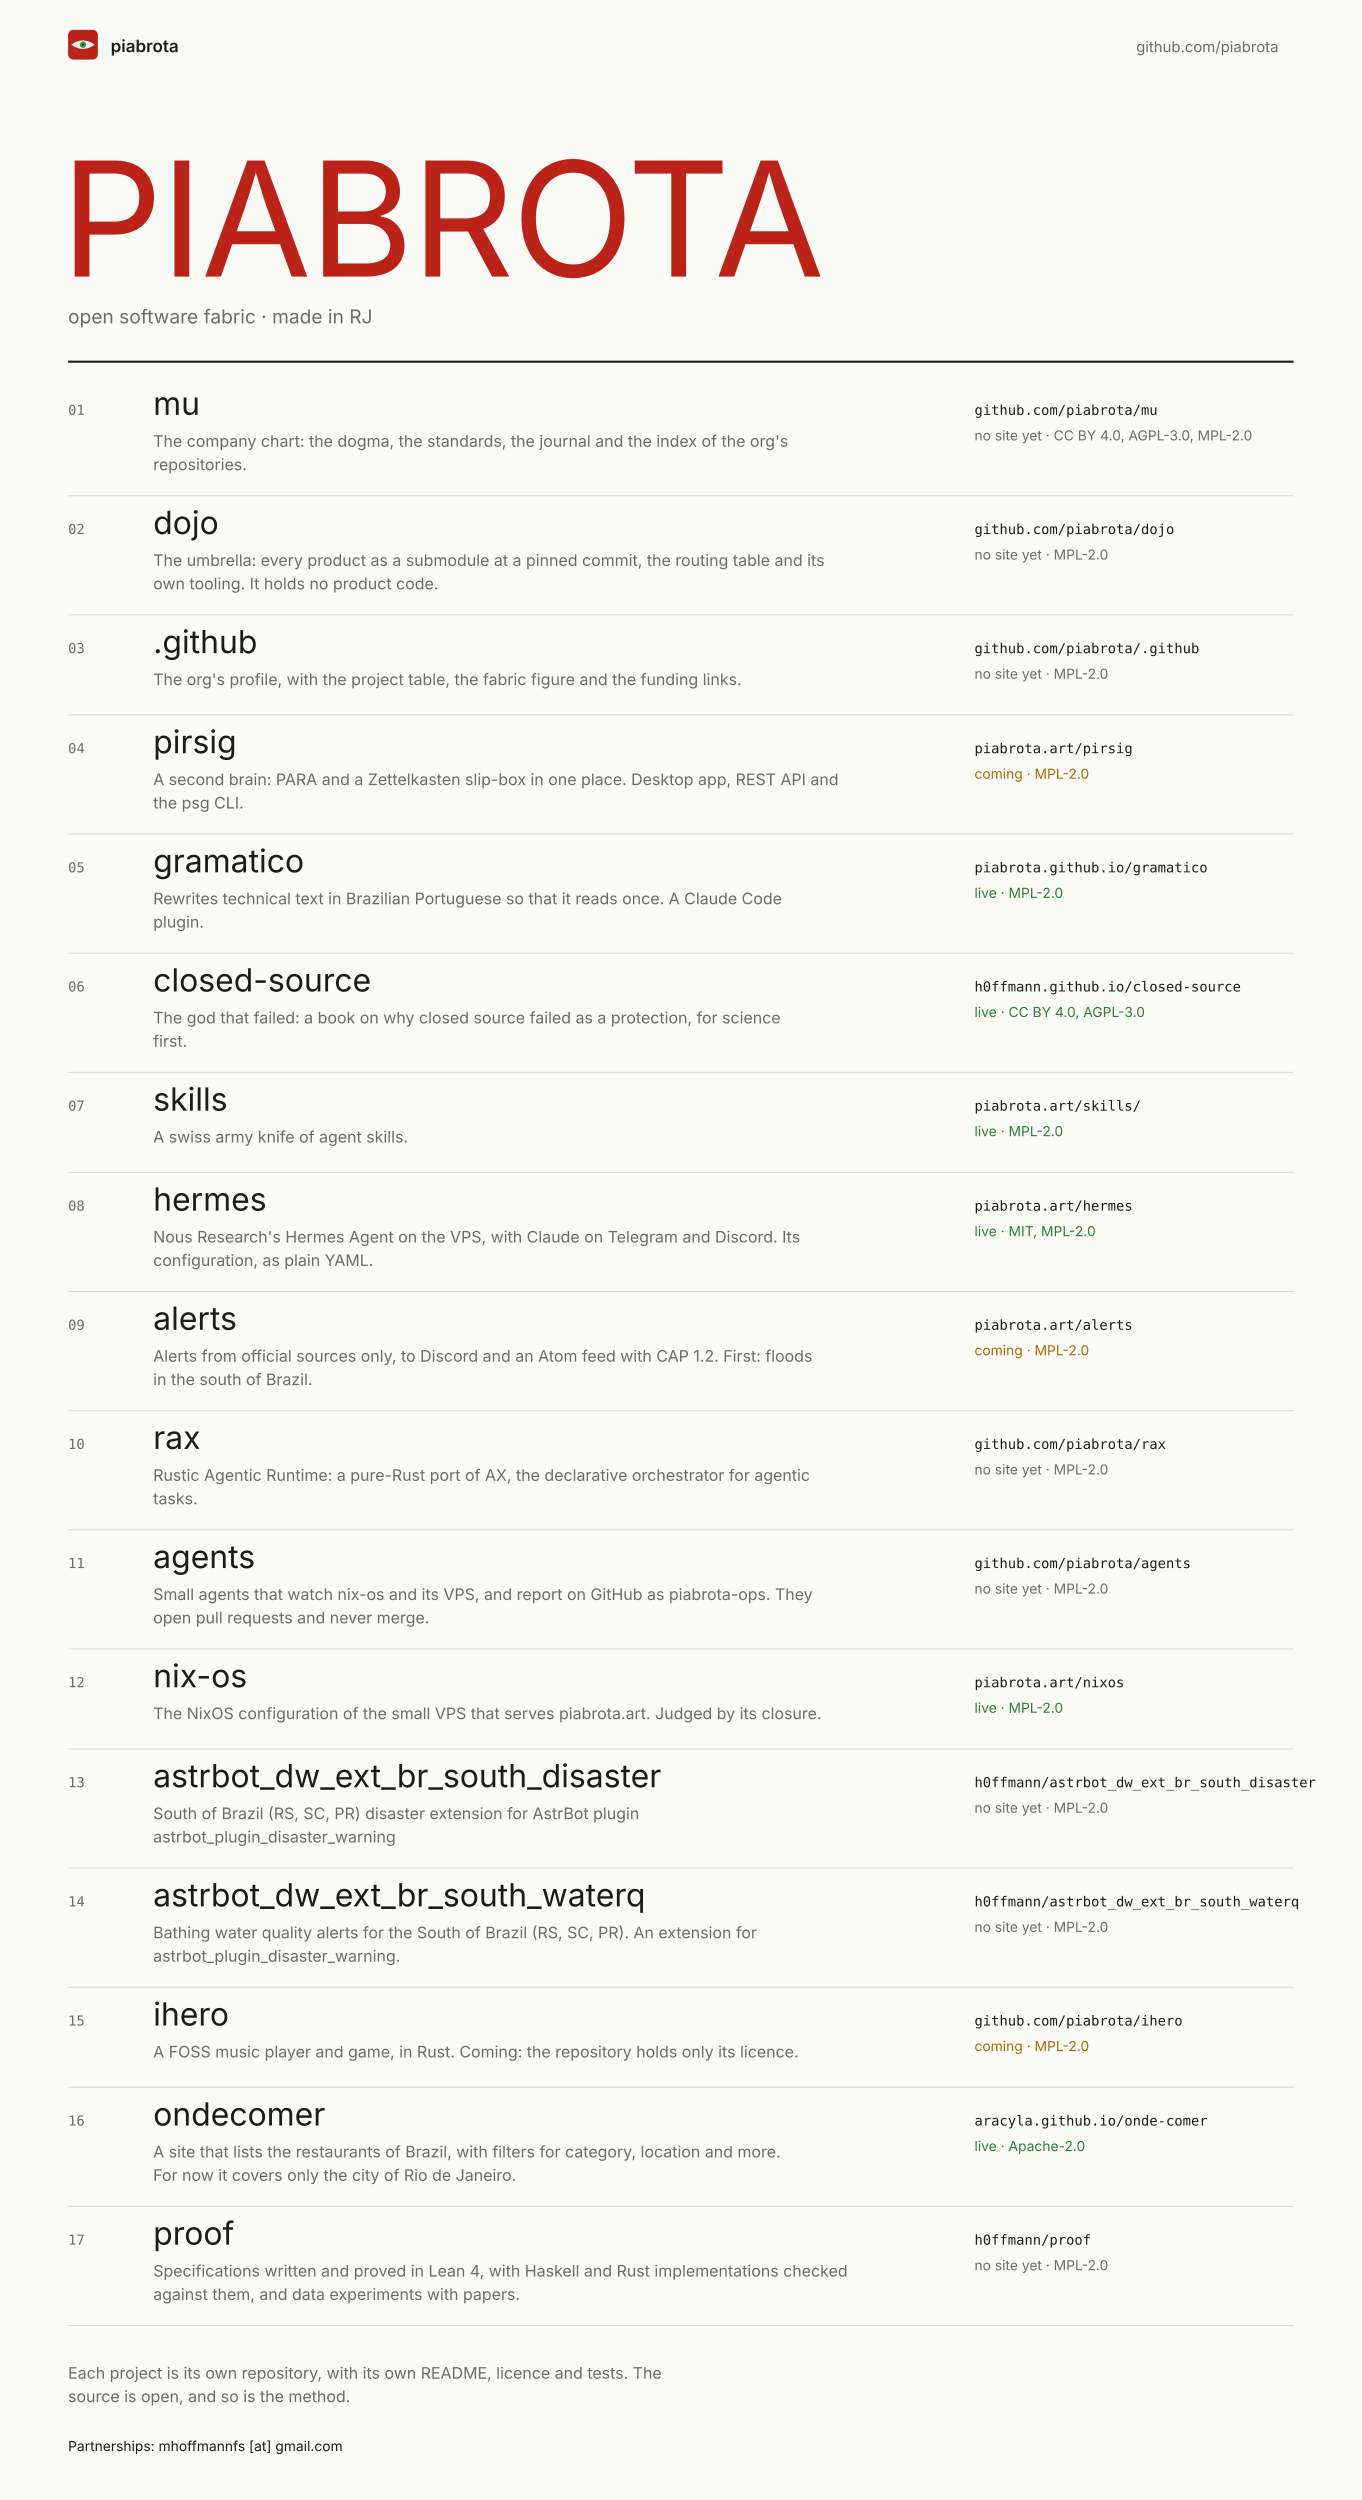
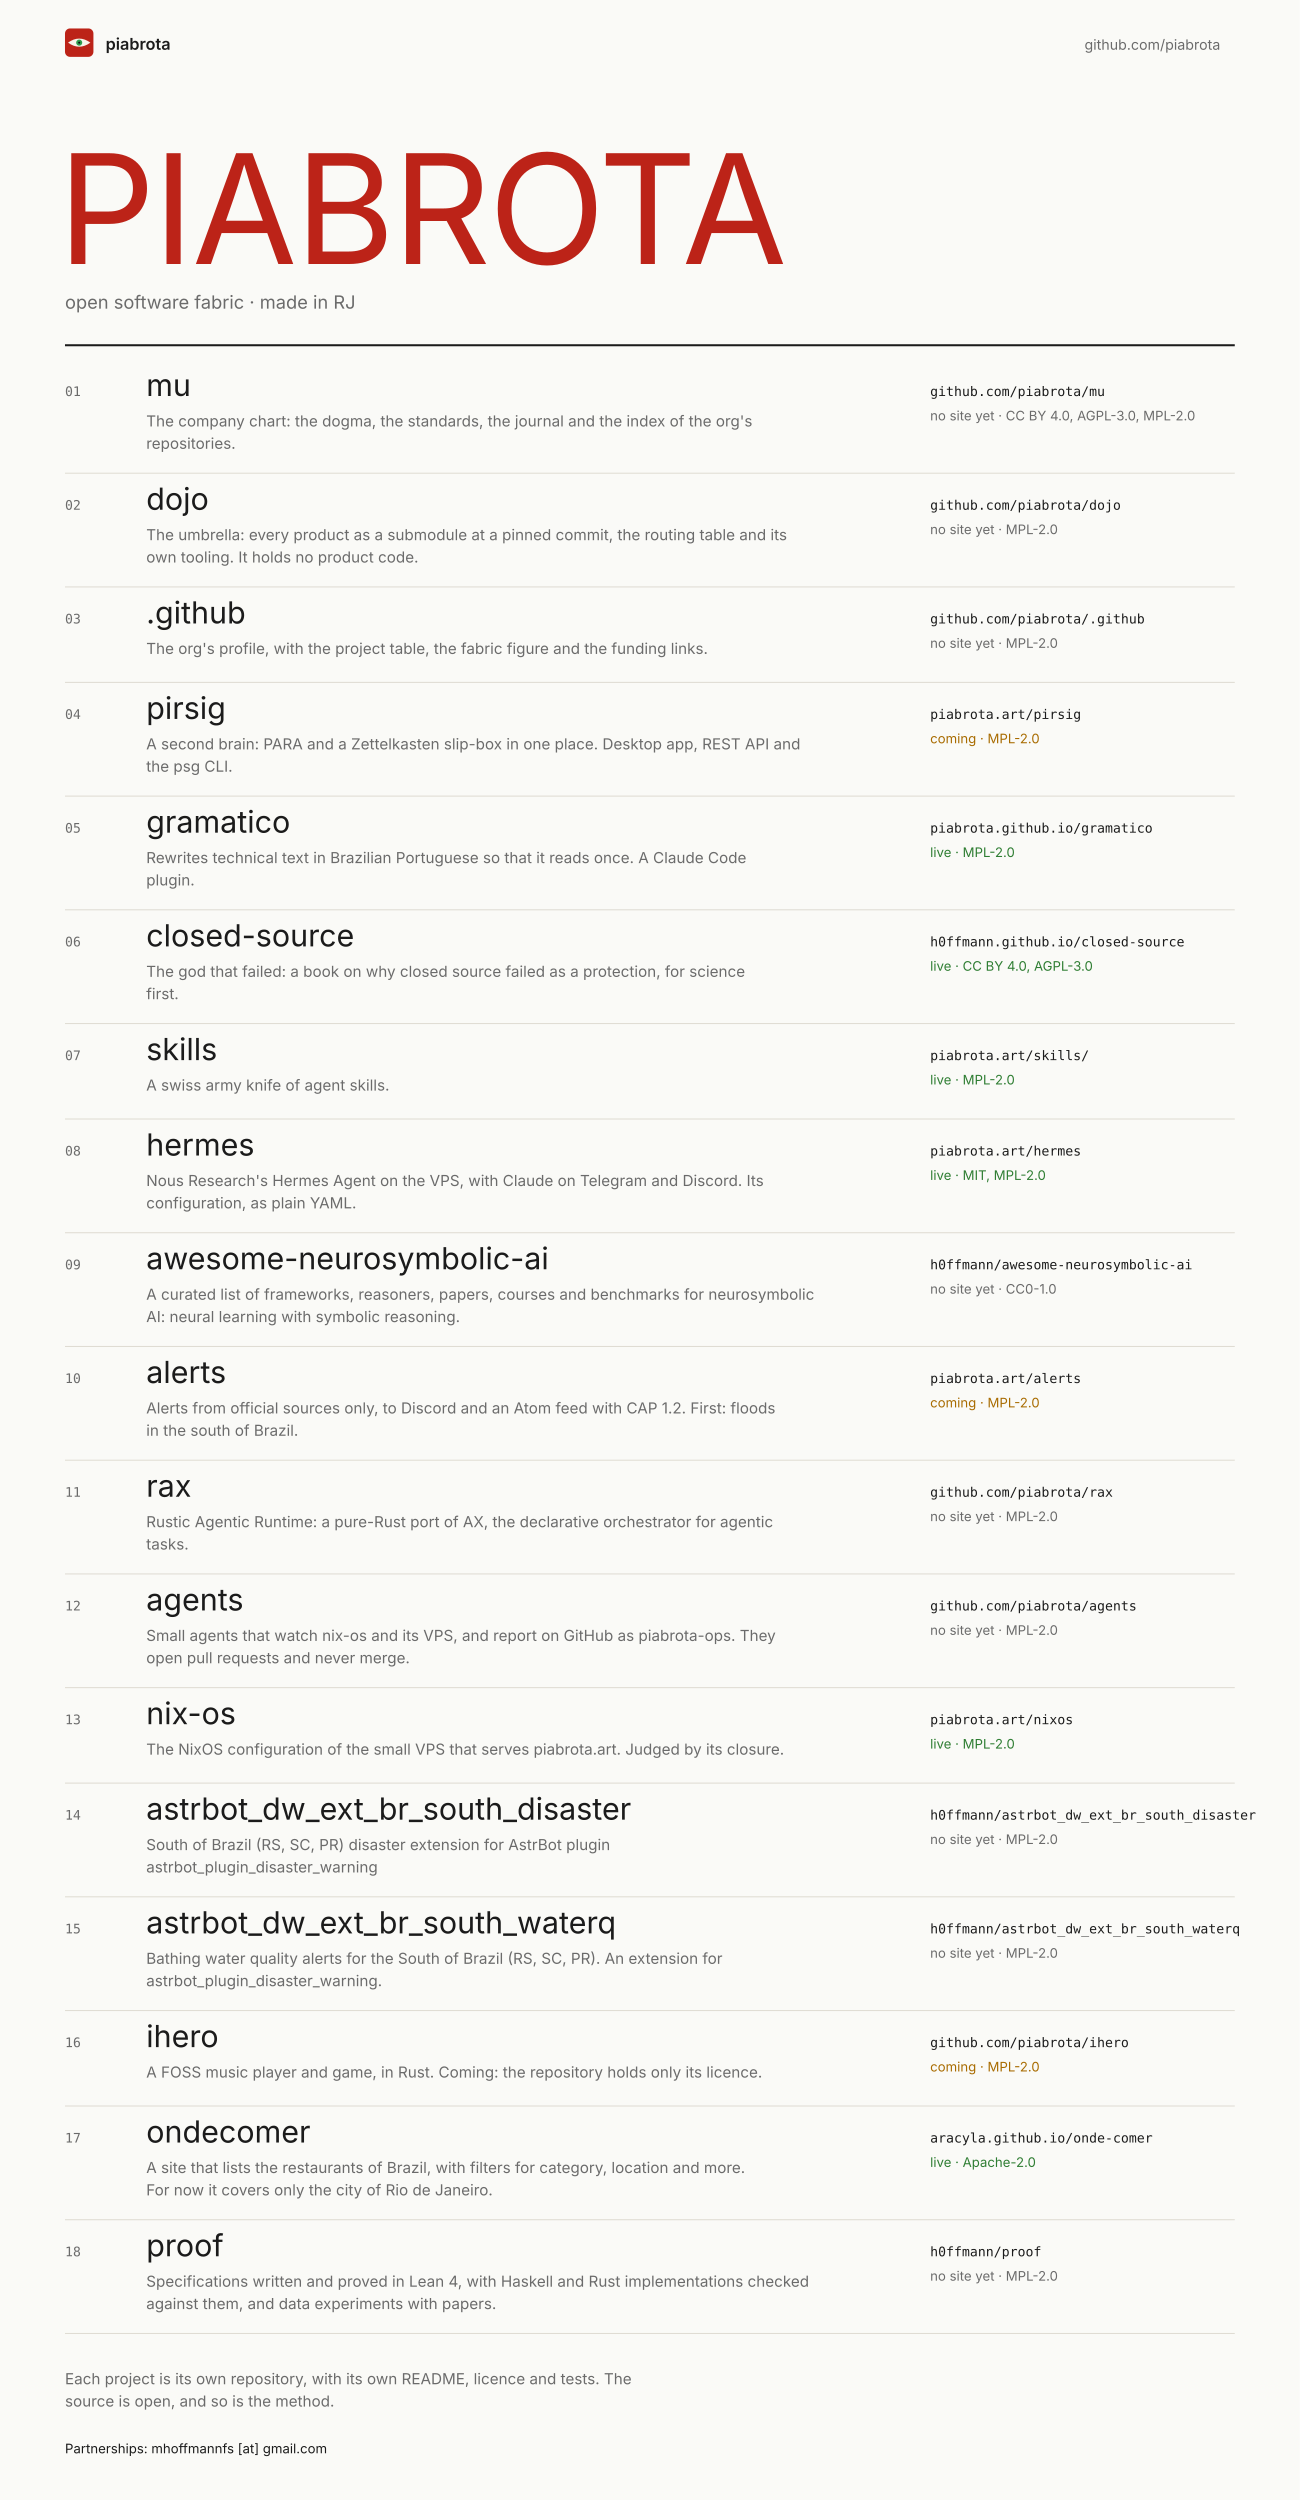
- <svg xmlns="http://www.w3.org/2000/svg" width="1280" height="2350" viewBox="0 0 1280 2350" font-family="Inter, system-ui, -apple-system, 'Segoe UI', sans-serif" role="img" aria-label="Mockup B, index: the piabrota.art homepage, 1280 px wide">
+ <svg xmlns="http://www.w3.org/2000/svg" width="1280" height="2462" viewBox="0 0 1280 2462" font-family="Inter, system-ui, -apple-system, 'Segoe UI', sans-serif" role="img" aria-label="Mockup B, index: the piabrota.art homepage, 1280 px wide">
  <defs />
-   <rect fill="#FAFAF7" height="2350" width="1280" x="0" y="0" />
+   <rect fill="#FAFAF7" height="2462" width="1280" x="0" y="0" />
  <g>
    <rect fill="#BC2318" height="28" rx="5" width="28" x="64" y="28" />
    <path d="M67 42 Q78 34 89 42 Q78 50 67 42Z" fill="#F7F3EA" />
    <circle cx="78" cy="42" fill="#2E9E4F" r="3" />
    <circle cx="78" cy="42" fill="#0B0D12" r="1" />
  </g>
  <text fill="#1B1B1B" font-size="16" font-weight="600" x="104" y="49">piabrota</text>
  <text fill="#6B6B6B" font-size="14" x="1068" y="49">github.com/piabrota</text>
  <text fill="#BC2318" font-family="'Fjalla One', 'Arial Narrow', Inter, sans-serif" font-size="150" letter-spacing="-2" x="57" y="260">PIABROTA</text>
  <text fill="#6B6B6B" font-size="18" x="64" y="304">open software fabric · made in RJ</text>
  <line stroke="#1B1B1B" stroke-width="2" x1="64" x2="1216" y1="340" y2="340" />
  <text fill="#6B6B6B" font-family="'JetBrains Mono', ui-monospace, monospace" font-size="13" x="64" y="390">01</text>
  <text fill="#1B1B1B" font-family="'Fjalla One', 'Arial Narrow', Inter, sans-serif" font-size="30" x="144" y="390">mu</text>
  <text fill="#6B6B6B" font-size="15" x="144" y="420">The company chart: the dogma, the standards, the journal and the index of the org's</text>
  <text fill="#6B6B6B" font-size="15" x="144" y="442">repositories.</text>
  <text fill="#1B1B1B" font-family="'JetBrains Mono', ui-monospace, monospace" font-size="13" x="916" y="390">github.com/piabrota/mu</text>
  <text fill="#6B6B6B" font-size="13" x="916" y="414">no site yet · CC BY 4.0, AGPL-3.0, MPL-2.0</text>
  <line stroke="#DEDBD2" x1="64" x2="1216" y1="466" y2="466" />
  <text fill="#6B6B6B" font-family="'JetBrains Mono', ui-monospace, monospace" font-size="13" x="64" y="502">02</text>
  <text fill="#1B1B1B" font-family="'Fjalla One', 'Arial Narrow', Inter, sans-serif" font-size="30" x="144" y="502">dojo</text>
  <text fill="#6B6B6B" font-size="15" x="144" y="532">The umbrella: every product as a submodule at a pinned commit, the routing table and its</text>
  <text fill="#6B6B6B" font-size="15" x="144" y="554">own tooling. It holds no product code.</text>
  <text fill="#1B1B1B" font-family="'JetBrains Mono', ui-monospace, monospace" font-size="13" x="916" y="502">github.com/piabrota/dojo</text>
  <text fill="#6B6B6B" font-size="13" x="916" y="526">no site yet · MPL-2.0</text>
  <line stroke="#DEDBD2" x1="64" x2="1216" y1="578" y2="578" />
  <text fill="#6B6B6B" font-family="'JetBrains Mono', ui-monospace, monospace" font-size="13" x="64" y="614">03</text>
  <text fill="#1B1B1B" font-family="'Fjalla One', 'Arial Narrow', Inter, sans-serif" font-size="30" x="144" y="614">.github</text>
  <text fill="#6B6B6B" font-size="15" x="144" y="644">The org's profile, with the project table, the fabric figure and the funding links.</text>
  <text fill="#1B1B1B" font-family="'JetBrains Mono', ui-monospace, monospace" font-size="13" x="916" y="614">github.com/piabrota/.github</text>
  <text fill="#6B6B6B" font-size="13" x="916" y="638">no site yet · MPL-2.0</text>
  <line stroke="#DEDBD2" x1="64" x2="1216" y1="672" y2="672" />
  <text fill="#6B6B6B" font-family="'JetBrains Mono', ui-monospace, monospace" font-size="13" x="64" y="708">04</text>
  <text fill="#1B1B1B" font-family="'Fjalla One', 'Arial Narrow', Inter, sans-serif" font-size="30" x="144" y="708">pirsig</text>
  <text fill="#6B6B6B" font-size="15" x="144" y="738">A second brain: PARA and a Zettelkasten slip-box in one place. Desktop app, REST API and</text>
  <text fill="#6B6B6B" font-size="15" x="144" y="760">the psg CLI.</text>
  <text fill="#1B1B1B" font-family="'JetBrains Mono', ui-monospace, monospace" font-size="13" x="916" y="708">piabrota.art/pirsig</text>
  <text fill="#A86B00" font-size="13" x="916" y="732">coming · MPL-2.0</text>
  <line stroke="#DEDBD2" x1="64" x2="1216" y1="784" y2="784" />
  <text fill="#6B6B6B" font-family="'JetBrains Mono', ui-monospace, monospace" font-size="13" x="64" y="820">05</text>
  <text fill="#1B1B1B" font-family="'Fjalla One', 'Arial Narrow', Inter, sans-serif" font-size="30" x="144" y="820">gramatico</text>
  <text fill="#6B6B6B" font-size="15" x="144" y="850">Rewrites technical text in Brazilian Portuguese so that it reads once. A Claude Code</text>
  <text fill="#6B6B6B" font-size="15" x="144" y="872">plugin.</text>
  <text fill="#1B1B1B" font-family="'JetBrains Mono', ui-monospace, monospace" font-size="13" x="916" y="820">piabrota.github.io/gramatico</text>
  <text fill="#2E7D32" font-size="13" x="916" y="844">live · MPL-2.0</text>
  <line stroke="#DEDBD2" x1="64" x2="1216" y1="896" y2="896" />
  <text fill="#6B6B6B" font-family="'JetBrains Mono', ui-monospace, monospace" font-size="13" x="64" y="932">06</text>
  <text fill="#1B1B1B" font-family="'Fjalla One', 'Arial Narrow', Inter, sans-serif" font-size="30" x="144" y="932">closed-source</text>
  <text fill="#6B6B6B" font-size="15" x="144" y="962">The god that failed: a book on why closed source failed as a protection, for science</text>
  <text fill="#6B6B6B" font-size="15" x="144" y="984">first.</text>
  <text fill="#1B1B1B" font-family="'JetBrains Mono', ui-monospace, monospace" font-size="13" x="916" y="932">h0ffmann.github.io/closed-source</text>
  <text fill="#2E7D32" font-size="13" x="916" y="956">live · CC BY 4.0, AGPL-3.0</text>
  <line stroke="#DEDBD2" x1="64" x2="1216" y1="1008" y2="1008" />
  <text fill="#6B6B6B" font-family="'JetBrains Mono', ui-monospace, monospace" font-size="13" x="64" y="1044">07</text>
  <text fill="#1B1B1B" font-family="'Fjalla One', 'Arial Narrow', Inter, sans-serif" font-size="30" x="144" y="1044">skills</text>
  <text fill="#6B6B6B" font-size="15" x="144" y="1074">A swiss army knife of agent skills.</text>
  <text fill="#1B1B1B" font-family="'JetBrains Mono', ui-monospace, monospace" font-size="13" x="916" y="1044">piabrota.art/skills/</text>
  <text fill="#2E7D32" font-size="13" x="916" y="1068">live · MPL-2.0</text>
  <line stroke="#DEDBD2" x1="64" x2="1216" y1="1102" y2="1102" />
  <text fill="#6B6B6B" font-family="'JetBrains Mono', ui-monospace, monospace" font-size="13" x="64" y="1138">08</text>
  <text fill="#1B1B1B" font-family="'Fjalla One', 'Arial Narrow', Inter, sans-serif" font-size="30" x="144" y="1138">hermes</text>
  <text fill="#6B6B6B" font-size="15" x="144" y="1168">Nous Research's Hermes Agent on the VPS, with Claude on Telegram and Discord. Its</text>
  <text fill="#6B6B6B" font-size="15" x="144" y="1190">configuration, as plain YAML.</text>
  <text fill="#1B1B1B" font-family="'JetBrains Mono', ui-monospace, monospace" font-size="13" x="916" y="1138">piabrota.art/hermes</text>
  <text fill="#2E7D32" font-size="13" x="916" y="1162">live · MIT, MPL-2.0</text>
  <line stroke="#DEDBD2" x1="64" x2="1216" y1="1214" y2="1214" />
  <text fill="#6B6B6B" font-family="'JetBrains Mono', ui-monospace, monospace" font-size="13" x="64" y="1250">09</text>
-   <text fill="#1B1B1B" font-family="'Fjalla One', 'Arial Narrow', Inter, sans-serif" font-size="30" x="144" y="1250">alerts</text>
-   <text fill="#6B6B6B" font-size="15" x="144" y="1280">Alerts from official sources only, to Discord and an Atom feed with CAP 1.2. First: floods</text>
-   <text fill="#6B6B6B" font-size="15" x="144" y="1302">in the south of Brazil.</text>
-   <text fill="#1B1B1B" font-family="'JetBrains Mono', ui-monospace, monospace" font-size="13" x="916" y="1250">piabrota.art/alerts</text>
-   <text fill="#A86B00" font-size="13" x="916" y="1274">coming · MPL-2.0</text>
+   <text fill="#1B1B1B" font-family="'Fjalla One', 'Arial Narrow', Inter, sans-serif" font-size="30" x="144" y="1250">awesome-neurosymbolic-ai</text>
+   <text fill="#6B6B6B" font-size="15" x="144" y="1280">A curated list of frameworks, reasoners, papers, courses and benchmarks for neurosymbolic</text>
+   <text fill="#6B6B6B" font-size="15" x="144" y="1302">AI: neural learning with symbolic reasoning.</text>
+   <text fill="#1B1B1B" font-family="'JetBrains Mono', ui-monospace, monospace" font-size="13" x="916" y="1250">h0ffmann/awesome-neurosymbolic-ai</text>
+   <text fill="#6B6B6B" font-size="13" x="916" y="1274">no site yet · CC0-1.0</text>
  <line stroke="#DEDBD2" x1="64" x2="1216" y1="1326" y2="1326" />
  <text fill="#6B6B6B" font-family="'JetBrains Mono', ui-monospace, monospace" font-size="13" x="64" y="1362">10</text>
-   <text fill="#1B1B1B" font-family="'Fjalla One', 'Arial Narrow', Inter, sans-serif" font-size="30" x="144" y="1362">rax</text>
-   <text fill="#6B6B6B" font-size="15" x="144" y="1392">Rustic Agentic Runtime: a pure-Rust port of AX, the declarative orchestrator for agentic</text>
-   <text fill="#6B6B6B" font-size="15" x="144" y="1414">tasks.</text>
-   <text fill="#1B1B1B" font-family="'JetBrains Mono', ui-monospace, monospace" font-size="13" x="916" y="1362">github.com/piabrota/rax</text>
-   <text fill="#6B6B6B" font-size="13" x="916" y="1386">no site yet · MPL-2.0</text>
+   <text fill="#1B1B1B" font-family="'Fjalla One', 'Arial Narrow', Inter, sans-serif" font-size="30" x="144" y="1362">alerts</text>
+   <text fill="#6B6B6B" font-size="15" x="144" y="1392">Alerts from official sources only, to Discord and an Atom feed with CAP 1.2. First: floods</text>
+   <text fill="#6B6B6B" font-size="15" x="144" y="1414">in the south of Brazil.</text>
+   <text fill="#1B1B1B" font-family="'JetBrains Mono', ui-monospace, monospace" font-size="13" x="916" y="1362">piabrota.art/alerts</text>
+   <text fill="#A86B00" font-size="13" x="916" y="1386">coming · MPL-2.0</text>
  <line stroke="#DEDBD2" x1="64" x2="1216" y1="1438" y2="1438" />
  <text fill="#6B6B6B" font-family="'JetBrains Mono', ui-monospace, monospace" font-size="13" x="64" y="1474">11</text>
-   <text fill="#1B1B1B" font-family="'Fjalla One', 'Arial Narrow', Inter, sans-serif" font-size="30" x="144" y="1474">agents</text>
-   <text fill="#6B6B6B" font-size="15" x="144" y="1504">Small agents that watch nix-os and its VPS, and report on GitHub as piabrota-ops. They</text>
-   <text fill="#6B6B6B" font-size="15" x="144" y="1526">open pull requests and never merge.</text>
-   <text fill="#1B1B1B" font-family="'JetBrains Mono', ui-monospace, monospace" font-size="13" x="916" y="1474">github.com/piabrota/agents</text>
+   <text fill="#1B1B1B" font-family="'Fjalla One', 'Arial Narrow', Inter, sans-serif" font-size="30" x="144" y="1474">rax</text>
+   <text fill="#6B6B6B" font-size="15" x="144" y="1504">Rustic Agentic Runtime: a pure-Rust port of AX, the declarative orchestrator for agentic</text>
+   <text fill="#6B6B6B" font-size="15" x="144" y="1526">tasks.</text>
+   <text fill="#1B1B1B" font-family="'JetBrains Mono', ui-monospace, monospace" font-size="13" x="916" y="1474">github.com/piabrota/rax</text>
  <text fill="#6B6B6B" font-size="13" x="916" y="1498">no site yet · MPL-2.0</text>
  <line stroke="#DEDBD2" x1="64" x2="1216" y1="1550" y2="1550" />
  <text fill="#6B6B6B" font-family="'JetBrains Mono', ui-monospace, monospace" font-size="13" x="64" y="1586">12</text>
-   <text fill="#1B1B1B" font-family="'Fjalla One', 'Arial Narrow', Inter, sans-serif" font-size="30" x="144" y="1586">nix-os</text>
-   <text fill="#6B6B6B" font-size="15" x="144" y="1616">The NixOS configuration of the small VPS that serves piabrota.art. Judged by its closure.</text>
-   <text fill="#1B1B1B" font-family="'JetBrains Mono', ui-monospace, monospace" font-size="13" x="916" y="1586">piabrota.art/nixos</text>
-   <text fill="#2E7D32" font-size="13" x="916" y="1610">live · MPL-2.0</text>
-   <line stroke="#DEDBD2" x1="64" x2="1216" y1="1644" y2="1644" />
-   <text fill="#6B6B6B" font-family="'JetBrains Mono', ui-monospace, monospace" font-size="13" x="64" y="1680">13</text>
-   <text fill="#1B1B1B" font-family="'Fjalla One', 'Arial Narrow', Inter, sans-serif" font-size="30" x="144" y="1680">astrbot_dw_ext_br_south_disaster</text>
-   <text fill="#6B6B6B" font-size="15" x="144" y="1710">South of Brazil (RS, SC, PR) disaster extension for AstrBot plugin</text>
-   <text fill="#6B6B6B" font-size="15" x="144" y="1732">astrbot_plugin_disaster_warning</text>
-   <text fill="#1B1B1B" font-family="'JetBrains Mono', ui-monospace, monospace" font-size="13" x="916" y="1680">h0ffmann/astrbot_dw_ext_br_south_disaster</text>
-   <text fill="#6B6B6B" font-size="13" x="916" y="1704">no site yet · MPL-2.0</text>
+   <text fill="#1B1B1B" font-family="'Fjalla One', 'Arial Narrow', Inter, sans-serif" font-size="30" x="144" y="1586">agents</text>
+   <text fill="#6B6B6B" font-size="15" x="144" y="1616">Small agents that watch nix-os and its VPS, and report on GitHub as piabrota-ops. They</text>
+   <text fill="#6B6B6B" font-size="15" x="144" y="1638">open pull requests and never merge.</text>
+   <text fill="#1B1B1B" font-family="'JetBrains Mono', ui-monospace, monospace" font-size="13" x="916" y="1586">github.com/piabrota/agents</text>
+   <text fill="#6B6B6B" font-size="13" x="916" y="1610">no site yet · MPL-2.0</text>
+   <line stroke="#DEDBD2" x1="64" x2="1216" y1="1662" y2="1662" />
+   <text fill="#6B6B6B" font-family="'JetBrains Mono', ui-monospace, monospace" font-size="13" x="64" y="1698">13</text>
+   <text fill="#1B1B1B" font-family="'Fjalla One', 'Arial Narrow', Inter, sans-serif" font-size="30" x="144" y="1698">nix-os</text>
+   <text fill="#6B6B6B" font-size="15" x="144" y="1728">The NixOS configuration of the small VPS that serves piabrota.art. Judged by its closure.</text>
+   <text fill="#1B1B1B" font-family="'JetBrains Mono', ui-monospace, monospace" font-size="13" x="916" y="1698">piabrota.art/nixos</text>
+   <text fill="#2E7D32" font-size="13" x="916" y="1722">live · MPL-2.0</text>
  <line stroke="#DEDBD2" x1="64" x2="1216" y1="1756" y2="1756" />
  <text fill="#6B6B6B" font-family="'JetBrains Mono', ui-monospace, monospace" font-size="13" x="64" y="1792">14</text>
-   <text fill="#1B1B1B" font-family="'Fjalla One', 'Arial Narrow', Inter, sans-serif" font-size="30" x="144" y="1792">astrbot_dw_ext_br_south_waterq</text>
-   <text fill="#6B6B6B" font-size="15" x="144" y="1822">Bathing water quality alerts for the South of Brazil (RS, SC, PR). An extension for</text>
-   <text fill="#6B6B6B" font-size="15" x="144" y="1844">astrbot_plugin_disaster_warning.</text>
-   <text fill="#1B1B1B" font-family="'JetBrains Mono', ui-monospace, monospace" font-size="13" x="916" y="1792">h0ffmann/astrbot_dw_ext_br_south_waterq</text>
+   <text fill="#1B1B1B" font-family="'Fjalla One', 'Arial Narrow', Inter, sans-serif" font-size="30" x="144" y="1792">astrbot_dw_ext_br_south_disaster</text>
+   <text fill="#6B6B6B" font-size="15" x="144" y="1822">South of Brazil (RS, SC, PR) disaster extension for AstrBot plugin</text>
+   <text fill="#6B6B6B" font-size="15" x="144" y="1844">astrbot_plugin_disaster_warning</text>
+   <text fill="#1B1B1B" font-family="'JetBrains Mono', ui-monospace, monospace" font-size="13" x="916" y="1792">h0ffmann/astrbot_dw_ext_br_south_disaster</text>
  <text fill="#6B6B6B" font-size="13" x="916" y="1816">no site yet · MPL-2.0</text>
  <line stroke="#DEDBD2" x1="64" x2="1216" y1="1868" y2="1868" />
  <text fill="#6B6B6B" font-family="'JetBrains Mono', ui-monospace, monospace" font-size="13" x="64" y="1904">15</text>
-   <text fill="#1B1B1B" font-family="'Fjalla One', 'Arial Narrow', Inter, sans-serif" font-size="30" x="144" y="1904">ihero</text>
-   <text fill="#6B6B6B" font-size="15" x="144" y="1934">A FOSS music player and game, in Rust. Coming: the repository holds only its licence.</text>
-   <text fill="#1B1B1B" font-family="'JetBrains Mono', ui-monospace, monospace" font-size="13" x="916" y="1904">github.com/piabrota/ihero</text>
-   <text fill="#A86B00" font-size="13" x="916" y="1928">coming · MPL-2.0</text>
-   <line stroke="#DEDBD2" x1="64" x2="1216" y1="1962" y2="1962" />
-   <text fill="#6B6B6B" font-family="'JetBrains Mono', ui-monospace, monospace" font-size="13" x="64" y="1998">16</text>
-   <text fill="#1B1B1B" font-family="'Fjalla One', 'Arial Narrow', Inter, sans-serif" font-size="30" x="144" y="1998">ondecomer</text>
-   <text fill="#6B6B6B" font-size="15" x="144" y="2028">A site that lists the restaurants of Brazil, with filters for category, location and more.</text>
-   <text fill="#6B6B6B" font-size="15" x="144" y="2050">For now it covers only the city of Rio de Janeiro.</text>
-   <text fill="#1B1B1B" font-family="'JetBrains Mono', ui-monospace, monospace" font-size="13" x="916" y="1998">aracyla.github.io/onde-comer</text>
-   <text fill="#2E7D32" font-size="13" x="916" y="2022">live · Apache-2.0</text>
+   <text fill="#1B1B1B" font-family="'Fjalla One', 'Arial Narrow', Inter, sans-serif" font-size="30" x="144" y="1904">astrbot_dw_ext_br_south_waterq</text>
+   <text fill="#6B6B6B" font-size="15" x="144" y="1934">Bathing water quality alerts for the South of Brazil (RS, SC, PR). An extension for</text>
+   <text fill="#6B6B6B" font-size="15" x="144" y="1956">astrbot_plugin_disaster_warning.</text>
+   <text fill="#1B1B1B" font-family="'JetBrains Mono', ui-monospace, monospace" font-size="13" x="916" y="1904">h0ffmann/astrbot_dw_ext_br_south_waterq</text>
+   <text fill="#6B6B6B" font-size="13" x="916" y="1928">no site yet · MPL-2.0</text>
+   <line stroke="#DEDBD2" x1="64" x2="1216" y1="1980" y2="1980" />
+   <text fill="#6B6B6B" font-family="'JetBrains Mono', ui-monospace, monospace" font-size="13" x="64" y="2016">16</text>
+   <text fill="#1B1B1B" font-family="'Fjalla One', 'Arial Narrow', Inter, sans-serif" font-size="30" x="144" y="2016">ihero</text>
+   <text fill="#6B6B6B" font-size="15" x="144" y="2046">A FOSS music player and game, in Rust. Coming: the repository holds only its licence.</text>
+   <text fill="#1B1B1B" font-family="'JetBrains Mono', ui-monospace, monospace" font-size="13" x="916" y="2016">github.com/piabrota/ihero</text>
+   <text fill="#A86B00" font-size="13" x="916" y="2040">coming · MPL-2.0</text>
  <line stroke="#DEDBD2" x1="64" x2="1216" y1="2074" y2="2074" />
  <text fill="#6B6B6B" font-family="'JetBrains Mono', ui-monospace, monospace" font-size="13" x="64" y="2110">17</text>
-   <text fill="#1B1B1B" font-family="'Fjalla One', 'Arial Narrow', Inter, sans-serif" font-size="30" x="144" y="2110">proof</text>
-   <text fill="#6B6B6B" font-size="15" x="144" y="2140">Specifications written and proved in Lean 4, with Haskell and Rust implementations checked</text>
-   <text fill="#6B6B6B" font-size="15" x="144" y="2162">against them, and data experiments with papers.</text>
-   <text fill="#1B1B1B" font-family="'JetBrains Mono', ui-monospace, monospace" font-size="13" x="916" y="2110">h0ffmann/proof</text>
-   <text fill="#6B6B6B" font-size="13" x="916" y="2134">no site yet · MPL-2.0</text>
+   <text fill="#1B1B1B" font-family="'Fjalla One', 'Arial Narrow', Inter, sans-serif" font-size="30" x="144" y="2110">ondecomer</text>
+   <text fill="#6B6B6B" font-size="15" x="144" y="2140">A site that lists the restaurants of Brazil, with filters for category, location and more.</text>
+   <text fill="#6B6B6B" font-size="15" x="144" y="2162">For now it covers only the city of Rio de Janeiro.</text>
+   <text fill="#1B1B1B" font-family="'JetBrains Mono', ui-monospace, monospace" font-size="13" x="916" y="2110">aracyla.github.io/onde-comer</text>
+   <text fill="#2E7D32" font-size="13" x="916" y="2134">live · Apache-2.0</text>
  <line stroke="#DEDBD2" x1="64" x2="1216" y1="2186" y2="2186" />
-   <text fill="#6B6B6B" font-size="15" x="64" y="2236">Each project is its own repository, with its own README, licence and tests. The</text>
-   <text fill="#6B6B6B" font-size="15" x="64" y="2258">source is open, and so is the method.</text>
-   <text fill="#1B1B1B" font-size="13" x="64" y="2304">Partnerships: mhoffmannfs [at] gmail.com</text>
+   <text fill="#6B6B6B" font-family="'JetBrains Mono', ui-monospace, monospace" font-size="13" x="64" y="2222">18</text>
+   <text fill="#1B1B1B" font-family="'Fjalla One', 'Arial Narrow', Inter, sans-serif" font-size="30" x="144" y="2222">proof</text>
+   <text fill="#6B6B6B" font-size="15" x="144" y="2252">Specifications written and proved in Lean 4, with Haskell and Rust implementations checked</text>
+   <text fill="#6B6B6B" font-size="15" x="144" y="2274">against them, and data experiments with papers.</text>
+   <text fill="#1B1B1B" font-family="'JetBrains Mono', ui-monospace, monospace" font-size="13" x="916" y="2222">h0ffmann/proof</text>
+   <text fill="#6B6B6B" font-size="13" x="916" y="2246">no site yet · MPL-2.0</text>
+   <line stroke="#DEDBD2" x1="64" x2="1216" y1="2298" y2="2298" />
+   <text fill="#6B6B6B" font-size="15" x="64" y="2348">Each project is its own repository, with its own README, licence and tests. The</text>
+   <text fill="#6B6B6B" font-size="15" x="64" y="2370">source is open, and so is the method.</text>
+   <text fill="#1B1B1B" font-size="13" x="64" y="2416">Partnerships: mhoffmannfs [at] gmail.com</text>
</svg>
